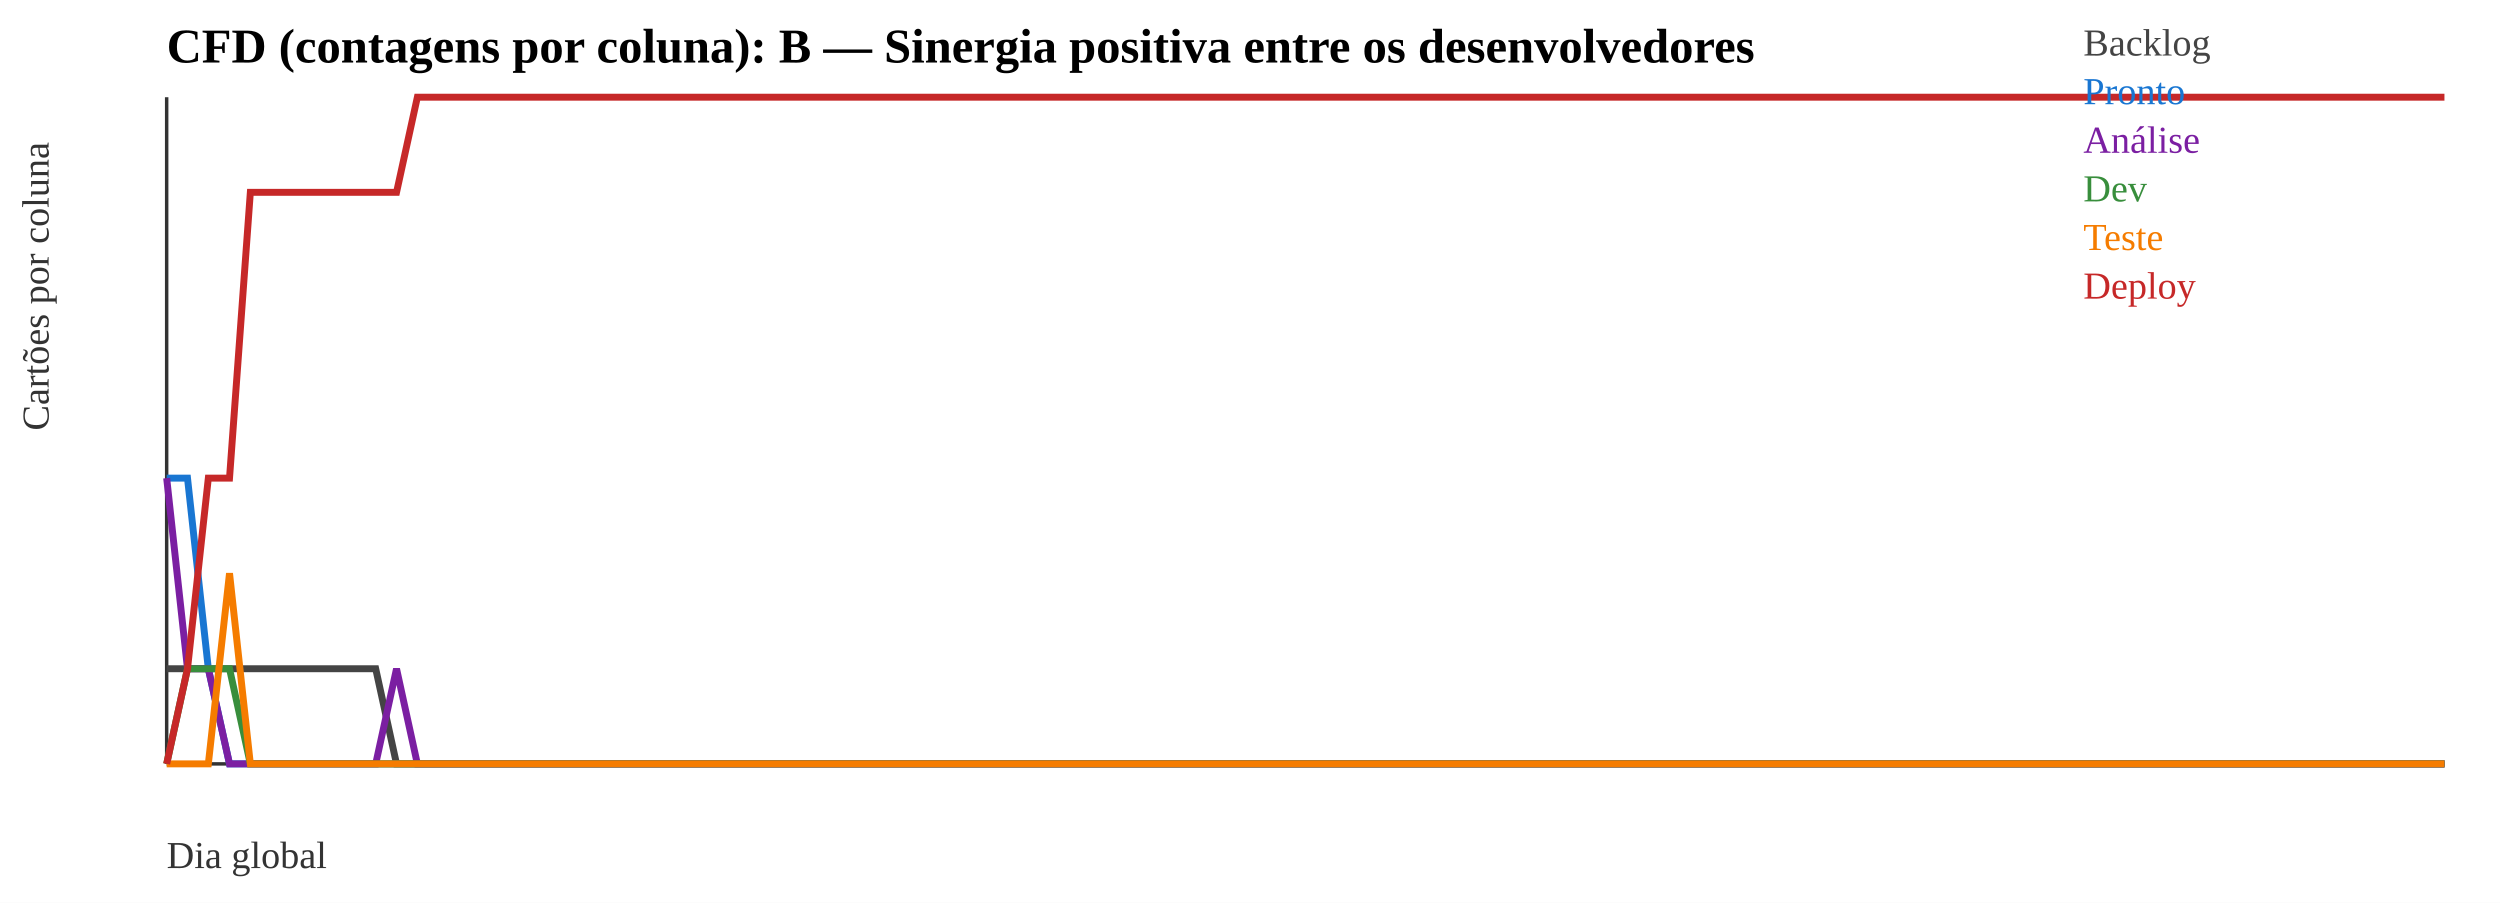
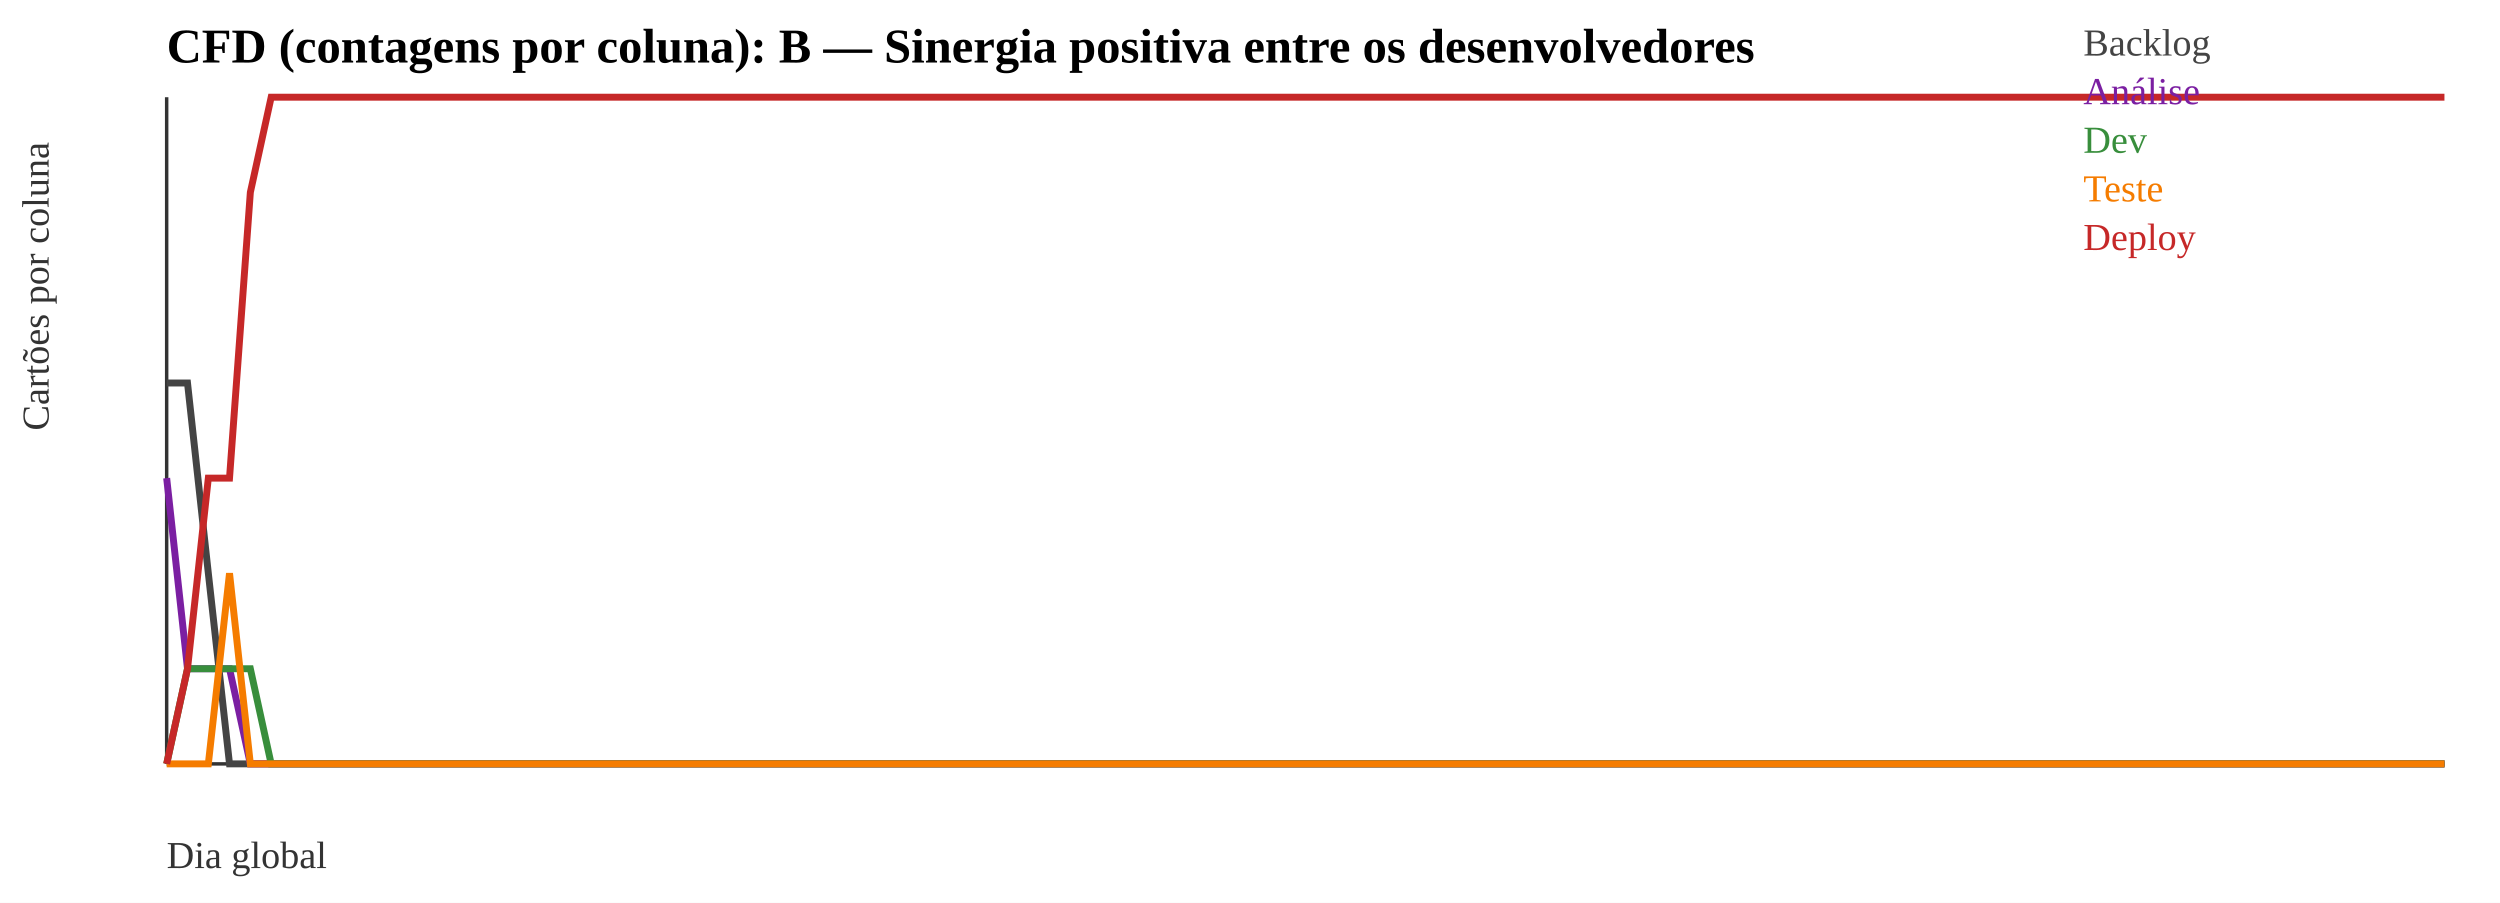
<svg xmlns="http://www.w3.org/2000/svg" width="720" height="260" viewBox="0 0 720 260">
  <rect width="100%" height="100%" fill="#ffffff" />
  <text x="48" y="18" font-size="14" font-weight="bold">CFD (contagens por coluna): B — Sinergia positiva entre os desenvolvedores</text>
  <line x1="48" y1="220" x2="704" y2="220" stroke="#333" />
  <line x1="48" y1="28" x2="48" y2="220" stroke="#333" />
-   <polyline fill="none" stroke="#444" stroke-width="2" points="48.0,192.6 54.0,192.6 60.0,192.6 66.1,192.6 72.1,192.6 78.1,192.6 84.1,192.6 90.1,192.6 96.1,192.6 102.2,192.6 108.2,192.6 114.2,220.0 120.2,220.0 126.2,220.0 132.3,220.0 138.3,220.0 144.3,220.0 150.3,220.0 156.3,220.0 162.3,220.0 168.4,220.0 174.4,220.0 180.4,220.0 186.4,220.0 192.4,220.0 198.5,220.0 204.5,220.0 210.5,220.0 216.5,220.0 222.5,220.0 228.6,220.0 234.6,220.0 240.6,220.0 246.6,220.0 252.6,220.0 258.6,220.0 264.7,220.0 270.7,220.0 276.7,220.0 282.7,220.0 288.7,220.0 294.8,220.0 300.8,220.0 306.8,220.0 312.8,220.0 318.8,220.0 324.8,220.0 330.9,220.0 336.9,220.0 342.9,220.0 348.9,220.0 354.9,220.0 361.0,220.0 367.0,220.0 373.0,220.0 379.0,220.0 385.0,220.0 391.0,220.0 397.1,220.0 403.1,220.0 409.1,220.0 415.1,220.0 421.1,220.0 427.2,220.0 433.2,220.0 439.2,220.0 445.2,220.0 451.2,220.0 457.2,220.0 463.3,220.0 469.3,220.0 475.3,220.0 481.3,220.0 487.3,220.0 493.4,220.0 499.4,220.0 505.4,220.0 511.4,220.0 517.4,220.0 523.4,220.0 529.5,220.0 535.5,220.0 541.5,220.0 547.5,220.0 553.5,220.0 559.6,220.0 565.6,220.0 571.6,220.0 577.6,220.0 583.6,220.0 589.7,220.0 595.7,220.0 601.7,220.0 607.7,220.0 613.7,220.0 619.7,220.0 625.8,220.0 631.8,220.0 637.8,220.0 643.8,220.0 649.8,220.0 655.9,220.0 661.9,220.0 667.9,220.0 673.9,220.0 679.9,220.0 685.9,220.0 692.0,220.0 698.0,220.0 704.0,220.0" />
-   <polyline fill="none" stroke="#1976d2" stroke-width="2" points="48.0,137.7 54.0,137.7 60.0,192.6 66.1,220.0 72.1,220.0 78.1,220.0 84.1,220.0 90.1,220.0 96.1,220.0 102.2,220.0 108.2,220.0 114.2,220.0 120.2,220.0 126.2,220.0 132.3,220.0 138.3,220.0 144.3,220.0 150.3,220.0 156.3,220.0 162.3,220.0 168.4,220.0 174.4,220.0 180.4,220.0 186.4,220.0 192.4,220.0 198.5,220.0 204.5,220.0 210.5,220.0 216.5,220.0 222.5,220.0 228.6,220.0 234.6,220.0 240.6,220.0 246.6,220.0 252.6,220.0 258.6,220.0 264.7,220.0 270.7,220.0 276.7,220.0 282.7,220.0 288.7,220.0 294.8,220.0 300.8,220.0 306.8,220.0 312.8,220.0 318.8,220.0 324.8,220.0 330.9,220.0 336.9,220.0 342.9,220.0 348.9,220.0 354.9,220.0 361.0,220.0 367.0,220.0 373.0,220.0 379.0,220.0 385.0,220.0 391.0,220.0 397.1,220.0 403.1,220.0 409.1,220.0 415.1,220.0 421.1,220.0 427.2,220.0 433.2,220.0 439.2,220.0 445.2,220.0 451.2,220.0 457.2,220.0 463.3,220.0 469.3,220.0 475.3,220.0 481.3,220.0 487.3,220.0 493.4,220.0 499.4,220.0 505.4,220.0 511.4,220.0 517.4,220.0 523.4,220.0 529.5,220.0 535.5,220.0 541.5,220.0 547.5,220.0 553.5,220.0 559.6,220.0 565.6,220.0 571.6,220.0 577.6,220.0 583.6,220.0 589.7,220.0 595.7,220.0 601.7,220.0 607.7,220.0 613.7,220.0 619.7,220.0 625.8,220.0 631.8,220.0 637.8,220.0 643.8,220.0 649.8,220.0 655.9,220.0 661.9,220.0 667.9,220.0 673.9,220.0 679.9,220.0 685.9,220.0 692.0,220.0 698.0,220.0 704.0,220.0" />
-   <polyline fill="none" stroke="#7b1fa2" stroke-width="2" points="48.0,137.7 54.0,192.6 60.0,192.6 66.1,220.0 72.1,220.0 78.1,220.0 84.1,220.0 90.1,220.0 96.1,220.0 102.2,220.0 108.2,220.0 114.2,192.6 120.2,220.0 126.2,220.0 132.3,220.0 138.3,220.0 144.3,220.0 150.3,220.0 156.3,220.0 162.3,220.0 168.4,220.0 174.4,220.0 180.4,220.0 186.4,220.0 192.4,220.0 198.5,220.0 204.5,220.0 210.5,220.0 216.5,220.0 222.5,220.0 228.6,220.0 234.6,220.0 240.6,220.0 246.6,220.0 252.6,220.0 258.6,220.0 264.7,220.0 270.7,220.0 276.7,220.0 282.7,220.0 288.7,220.0 294.8,220.0 300.8,220.0 306.8,220.0 312.8,220.0 318.8,220.0 324.8,220.0 330.9,220.0 336.9,220.0 342.9,220.0 348.9,220.0 354.9,220.0 361.0,220.0 367.0,220.0 373.0,220.0 379.0,220.0 385.0,220.0 391.0,220.0 397.1,220.0 403.1,220.0 409.1,220.0 415.1,220.0 421.1,220.0 427.2,220.0 433.2,220.0 439.2,220.0 445.2,220.0 451.2,220.0 457.2,220.0 463.3,220.0 469.3,220.0 475.3,220.0 481.3,220.0 487.3,220.0 493.4,220.0 499.4,220.0 505.4,220.0 511.4,220.0 517.4,220.0 523.4,220.0 529.5,220.0 535.5,220.0 541.5,220.0 547.5,220.0 553.5,220.0 559.6,220.0 565.6,220.0 571.6,220.0 577.6,220.0 583.6,220.0 589.7,220.0 595.7,220.0 601.7,220.0 607.7,220.0 613.7,220.0 619.7,220.0 625.8,220.0 631.8,220.0 637.8,220.0 643.8,220.0 649.8,220.0 655.9,220.0 661.9,220.0 667.9,220.0 673.9,220.0 679.9,220.0 685.9,220.0 692.0,220.0 698.0,220.0 704.0,220.0" />
-   <polyline fill="none" stroke="#388e3c" stroke-width="2" points="48.0,220.0 54.0,192.6 60.0,192.6 66.1,192.6 72.1,220.0 78.1,220.0 84.1,220.0 90.1,220.0 96.1,220.0 102.2,220.0 108.2,220.0 114.2,220.0 120.2,220.0 126.2,220.0 132.3,220.0 138.3,220.0 144.3,220.0 150.3,220.0 156.3,220.0 162.3,220.0 168.4,220.0 174.4,220.0 180.4,220.0 186.4,220.0 192.4,220.0 198.5,220.0 204.5,220.0 210.5,220.0 216.5,220.0 222.5,220.0 228.6,220.0 234.6,220.0 240.6,220.0 246.6,220.0 252.6,220.0 258.6,220.0 264.7,220.0 270.7,220.0 276.7,220.0 282.7,220.0 288.7,220.0 294.8,220.0 300.8,220.0 306.8,220.0 312.8,220.0 318.8,220.0 324.8,220.0 330.9,220.0 336.9,220.0 342.9,220.0 348.9,220.0 354.9,220.0 361.0,220.0 367.0,220.0 373.0,220.0 379.0,220.0 385.0,220.0 391.0,220.0 397.1,220.0 403.1,220.0 409.1,220.0 415.1,220.0 421.1,220.0 427.2,220.0 433.2,220.0 439.2,220.0 445.2,220.0 451.2,220.0 457.2,220.0 463.3,220.0 469.3,220.0 475.3,220.0 481.3,220.0 487.3,220.0 493.4,220.0 499.4,220.0 505.4,220.0 511.4,220.0 517.4,220.0 523.4,220.0 529.5,220.0 535.5,220.0 541.5,220.0 547.5,220.0 553.5,220.0 559.6,220.0 565.6,220.0 571.6,220.0 577.6,220.0 583.6,220.0 589.7,220.0 595.7,220.0 601.7,220.0 607.7,220.0 613.7,220.0 619.7,220.0 625.8,220.0 631.8,220.0 637.8,220.0 643.8,220.0 649.8,220.0 655.9,220.0 661.9,220.0 667.9,220.0 673.9,220.0 679.9,220.0 685.9,220.0 692.0,220.0 698.0,220.0 704.0,220.0" />
+   <polyline fill="none" stroke="#444" stroke-width="2" points="48.0,110.3 54.0,110.3 60.0,165.1 66.1,220.0 72.1,220.0 78.1,220.0 84.1,220.0 90.1,220.0 96.1,220.0 102.2,220.0 108.2,220.0 114.2,220.0 120.2,220.0 126.2,220.0 132.3,220.0 138.3,220.0 144.3,220.0 150.3,220.0 156.3,220.0 162.3,220.0 168.4,220.0 174.4,220.0 180.4,220.0 186.4,220.0 192.4,220.0 198.5,220.0 204.5,220.0 210.5,220.0 216.5,220.0 222.5,220.0 228.6,220.0 234.6,220.0 240.6,220.0 246.6,220.0 252.6,220.0 258.6,220.0 264.7,220.0 270.7,220.0 276.7,220.0 282.7,220.0 288.7,220.0 294.8,220.0 300.8,220.0 306.8,220.0 312.8,220.0 318.8,220.0 324.8,220.0 330.9,220.0 336.9,220.0 342.9,220.0 348.9,220.0 354.9,220.0 361.0,220.0 367.0,220.0 373.0,220.0 379.0,220.0 385.0,220.0 391.0,220.0 397.1,220.0 403.1,220.0 409.1,220.0 415.1,220.0 421.1,220.0 427.2,220.0 433.2,220.0 439.2,220.0 445.2,220.0 451.2,220.0 457.2,220.0 463.3,220.0 469.3,220.0 475.3,220.0 481.3,220.0 487.3,220.0 493.4,220.0 499.4,220.0 505.4,220.0 511.4,220.0 517.4,220.0 523.4,220.0 529.5,220.0 535.5,220.0 541.5,220.0 547.5,220.0 553.5,220.0 559.6,220.0 565.6,220.0 571.6,220.0 577.6,220.0 583.6,220.0 589.7,220.0 595.7,220.0 601.7,220.0 607.7,220.0 613.7,220.0 619.7,220.0 625.8,220.0 631.8,220.0 637.8,220.0 643.8,220.0 649.8,220.0 655.9,220.0 661.9,220.0 667.9,220.0 673.9,220.0 679.9,220.0 685.9,220.0 692.0,220.0 698.0,220.0 704.0,220.0" />
+   <polyline fill="none" stroke="#7b1fa2" stroke-width="2" points="48.0,137.7 54.0,192.6 60.0,192.6 66.1,192.6 72.1,220.0 78.1,220.0 84.1,220.0 90.1,220.0 96.1,220.0 102.2,220.0 108.2,220.0 114.2,220.0 120.2,220.0 126.2,220.0 132.3,220.0 138.3,220.0 144.3,220.0 150.3,220.0 156.3,220.0 162.3,220.0 168.4,220.0 174.4,220.0 180.4,220.0 186.4,220.0 192.4,220.0 198.5,220.0 204.5,220.0 210.5,220.0 216.5,220.0 222.5,220.0 228.6,220.0 234.6,220.0 240.6,220.0 246.6,220.0 252.6,220.0 258.6,220.0 264.7,220.0 270.7,220.0 276.7,220.0 282.7,220.0 288.7,220.0 294.8,220.0 300.8,220.0 306.8,220.0 312.8,220.0 318.8,220.0 324.8,220.0 330.9,220.0 336.9,220.0 342.9,220.0 348.9,220.0 354.9,220.0 361.0,220.0 367.0,220.0 373.0,220.0 379.0,220.0 385.0,220.0 391.0,220.0 397.1,220.0 403.1,220.0 409.1,220.0 415.1,220.0 421.1,220.0 427.2,220.0 433.2,220.0 439.2,220.0 445.2,220.0 451.2,220.0 457.2,220.0 463.3,220.0 469.3,220.0 475.3,220.0 481.3,220.0 487.3,220.0 493.4,220.0 499.4,220.0 505.4,220.0 511.4,220.0 517.4,220.0 523.4,220.0 529.5,220.0 535.5,220.0 541.5,220.0 547.5,220.0 553.5,220.0 559.6,220.0 565.6,220.0 571.6,220.0 577.6,220.0 583.6,220.0 589.7,220.0 595.7,220.0 601.7,220.0 607.7,220.0 613.7,220.0 619.7,220.0 625.8,220.0 631.8,220.0 637.8,220.0 643.8,220.0 649.8,220.0 655.9,220.0 661.9,220.0 667.9,220.0 673.9,220.0 679.9,220.0 685.9,220.0 692.0,220.0 698.0,220.0 704.0,220.0" />
+   <polyline fill="none" stroke="#388e3c" stroke-width="2" points="48.0,220.0 54.0,192.6 60.0,192.6 66.1,192.6 72.1,192.6 78.1,220.0 84.1,220.0 90.1,220.0 96.1,220.0 102.2,220.0 108.2,220.0 114.2,220.0 120.2,220.0 126.2,220.0 132.3,220.0 138.3,220.0 144.3,220.0 150.3,220.0 156.3,220.0 162.3,220.0 168.4,220.0 174.4,220.0 180.4,220.0 186.4,220.0 192.4,220.0 198.5,220.0 204.5,220.0 210.5,220.0 216.5,220.0 222.5,220.0 228.6,220.0 234.6,220.0 240.6,220.0 246.6,220.0 252.6,220.0 258.6,220.0 264.7,220.0 270.7,220.0 276.7,220.0 282.7,220.0 288.7,220.0 294.8,220.0 300.8,220.0 306.8,220.0 312.8,220.0 318.8,220.0 324.8,220.0 330.9,220.0 336.9,220.0 342.9,220.0 348.9,220.0 354.9,220.0 361.0,220.0 367.0,220.0 373.0,220.0 379.0,220.0 385.0,220.0 391.0,220.0 397.1,220.0 403.1,220.0 409.1,220.0 415.1,220.0 421.1,220.0 427.2,220.0 433.2,220.0 439.2,220.0 445.2,220.0 451.2,220.0 457.2,220.0 463.3,220.0 469.3,220.0 475.3,220.0 481.3,220.0 487.3,220.0 493.4,220.0 499.4,220.0 505.4,220.0 511.4,220.0 517.4,220.0 523.4,220.0 529.5,220.0 535.5,220.0 541.5,220.0 547.5,220.0 553.5,220.0 559.6,220.0 565.6,220.0 571.6,220.0 577.6,220.0 583.6,220.0 589.7,220.0 595.7,220.0 601.7,220.0 607.7,220.0 613.7,220.0 619.7,220.0 625.8,220.0 631.8,220.0 637.8,220.0 643.8,220.0 649.8,220.0 655.9,220.0 661.9,220.0 667.9,220.0 673.9,220.0 679.9,220.0 685.9,220.0 692.0,220.0 698.0,220.0 704.0,220.0" />
  <polyline fill="none" stroke="#f57c00" stroke-width="2" points="48.0,220.0 54.0,220.0 60.0,220.0 66.1,165.1 72.1,220.0 78.1,220.0 84.1,220.0 90.1,220.0 96.1,220.0 102.2,220.0 108.2,220.0 114.2,220.0 120.2,220.0 126.2,220.0 132.3,220.0 138.3,220.0 144.3,220.0 150.3,220.0 156.3,220.0 162.3,220.0 168.4,220.0 174.4,220.0 180.4,220.0 186.4,220.0 192.4,220.0 198.5,220.0 204.5,220.0 210.5,220.0 216.5,220.0 222.5,220.0 228.6,220.0 234.6,220.0 240.6,220.0 246.6,220.0 252.6,220.0 258.6,220.0 264.7,220.0 270.7,220.0 276.7,220.0 282.7,220.0 288.7,220.0 294.8,220.0 300.8,220.0 306.8,220.0 312.8,220.0 318.8,220.0 324.8,220.0 330.9,220.0 336.9,220.0 342.9,220.0 348.9,220.0 354.9,220.0 361.0,220.0 367.0,220.0 373.0,220.0 379.0,220.0 385.0,220.0 391.0,220.0 397.1,220.0 403.1,220.0 409.1,220.0 415.1,220.0 421.1,220.0 427.2,220.0 433.2,220.0 439.2,220.0 445.2,220.0 451.2,220.0 457.2,220.0 463.3,220.0 469.3,220.0 475.3,220.0 481.3,220.0 487.3,220.0 493.4,220.0 499.4,220.0 505.4,220.0 511.4,220.0 517.4,220.0 523.4,220.0 529.5,220.0 535.5,220.0 541.5,220.0 547.5,220.0 553.5,220.0 559.6,220.0 565.6,220.0 571.6,220.0 577.6,220.0 583.6,220.0 589.7,220.0 595.7,220.0 601.7,220.0 607.7,220.0 613.7,220.0 619.7,220.0 625.8,220.0 631.8,220.0 637.8,220.0 643.8,220.0 649.8,220.0 655.9,220.0 661.9,220.0 667.9,220.0 673.9,220.0 679.9,220.0 685.9,220.0 692.0,220.0 698.0,220.0 704.0,220.0" />
-   <polyline fill="none" stroke="#c62828" stroke-width="2" points="48.0,220.0 54.0,192.6 60.0,137.7 66.1,137.7 72.1,55.4 78.1,55.4 84.1,55.4 90.1,55.4 96.1,55.4 102.2,55.4 108.2,55.4 114.2,55.4 120.2,28.0 126.2,28.0 132.3,28.0 138.3,28.0 144.3,28.0 150.3,28.0 156.3,28.0 162.3,28.0 168.4,28.0 174.4,28.0 180.4,28.0 186.4,28.0 192.4,28.0 198.5,28.0 204.5,28.0 210.5,28.0 216.5,28.0 222.5,28.0 228.6,28.0 234.6,28.0 240.6,28.0 246.6,28.0 252.6,28.0 258.6,28.0 264.7,28.0 270.7,28.0 276.7,28.0 282.7,28.0 288.7,28.0 294.8,28.0 300.8,28.0 306.8,28.0 312.8,28.0 318.8,28.0 324.8,28.0 330.9,28.0 336.9,28.0 342.9,28.0 348.9,28.0 354.9,28.0 361.0,28.0 367.0,28.0 373.0,28.0 379.0,28.0 385.0,28.0 391.0,28.0 397.1,28.0 403.1,28.0 409.1,28.0 415.1,28.0 421.1,28.0 427.2,28.0 433.2,28.0 439.2,28.0 445.2,28.0 451.2,28.0 457.2,28.0 463.3,28.0 469.3,28.0 475.3,28.0 481.3,28.0 487.3,28.0 493.4,28.0 499.4,28.0 505.4,28.0 511.4,28.0 517.4,28.0 523.4,28.0 529.5,28.0 535.5,28.0 541.5,28.0 547.5,28.0 553.5,28.0 559.6,28.0 565.6,28.0 571.6,28.0 577.6,28.0 583.6,28.0 589.7,28.0 595.7,28.0 601.7,28.0 607.7,28.0 613.7,28.0 619.7,28.0 625.8,28.0 631.8,28.0 637.8,28.0 643.8,28.0 649.8,28.0 655.9,28.0 661.9,28.0 667.9,28.0 673.9,28.0 679.9,28.0 685.9,28.0 692.0,28.0 698.0,28.0 704.0,28.0" />
+   <polyline fill="none" stroke="#c62828" stroke-width="2" points="48.0,220.0 54.0,192.6 60.0,137.7 66.1,137.7 72.1,55.4 78.1,28.0 84.1,28.0 90.1,28.0 96.1,28.0 102.2,28.0 108.2,28.0 114.2,28.0 120.2,28.0 126.2,28.0 132.3,28.0 138.3,28.0 144.3,28.0 150.3,28.0 156.3,28.0 162.3,28.0 168.4,28.0 174.4,28.0 180.4,28.0 186.4,28.0 192.4,28.0 198.5,28.0 204.5,28.0 210.5,28.0 216.5,28.0 222.5,28.0 228.6,28.0 234.6,28.0 240.6,28.0 246.6,28.0 252.6,28.0 258.6,28.0 264.7,28.0 270.7,28.0 276.7,28.0 282.7,28.0 288.7,28.0 294.8,28.0 300.8,28.0 306.8,28.0 312.8,28.0 318.8,28.0 324.8,28.0 330.9,28.0 336.9,28.0 342.9,28.0 348.9,28.0 354.9,28.0 361.0,28.0 367.0,28.0 373.0,28.0 379.0,28.0 385.0,28.0 391.0,28.0 397.1,28.0 403.1,28.0 409.1,28.0 415.1,28.0 421.1,28.0 427.2,28.0 433.2,28.0 439.2,28.0 445.2,28.0 451.2,28.0 457.2,28.0 463.3,28.0 469.3,28.0 475.3,28.0 481.3,28.0 487.3,28.0 493.4,28.0 499.4,28.0 505.4,28.0 511.4,28.0 517.4,28.0 523.4,28.0 529.5,28.0 535.5,28.0 541.5,28.0 547.5,28.0 553.5,28.0 559.6,28.0 565.6,28.0 571.6,28.0 577.6,28.0 583.6,28.0 589.7,28.0 595.7,28.0 601.7,28.0 607.7,28.0 613.7,28.0 619.7,28.0 625.8,28.0 631.8,28.0 637.8,28.0 643.8,28.0 649.8,28.0 655.9,28.0 661.9,28.0 667.9,28.0 673.9,28.0 679.9,28.0 685.9,28.0 692.0,28.0 698.0,28.0 704.0,28.0" />
  <text x="48" y="250" font-size="11" fill="#333">Dia global</text>
  <text transform="translate(14,124) rotate(-90)" font-size="11" fill="#333">Cartões por coluna</text>
  <text x="600" y="16" font-size="11" fill="#444">Backlog</text>
-   <text x="600" y="30" font-size="11" fill="#1976d2">Pronto</text>
-   <text x="600" y="44" font-size="11" fill="#7b1fa2">Análise</text>
-   <text x="600" y="58" font-size="11" fill="#388e3c">Dev</text>
-   <text x="600" y="72" font-size="11" fill="#f57c00">Teste</text>
-   <text x="600" y="86" font-size="11" fill="#c62828">Deploy</text>
+   <text x="600" y="30" font-size="11" fill="#7b1fa2">Análise</text>
+   <text x="600" y="44" font-size="11" fill="#388e3c">Dev</text>
+   <text x="600" y="58" font-size="11" fill="#f57c00">Teste</text>
+   <text x="600" y="72" font-size="11" fill="#c62828">Deploy</text>
</svg>
